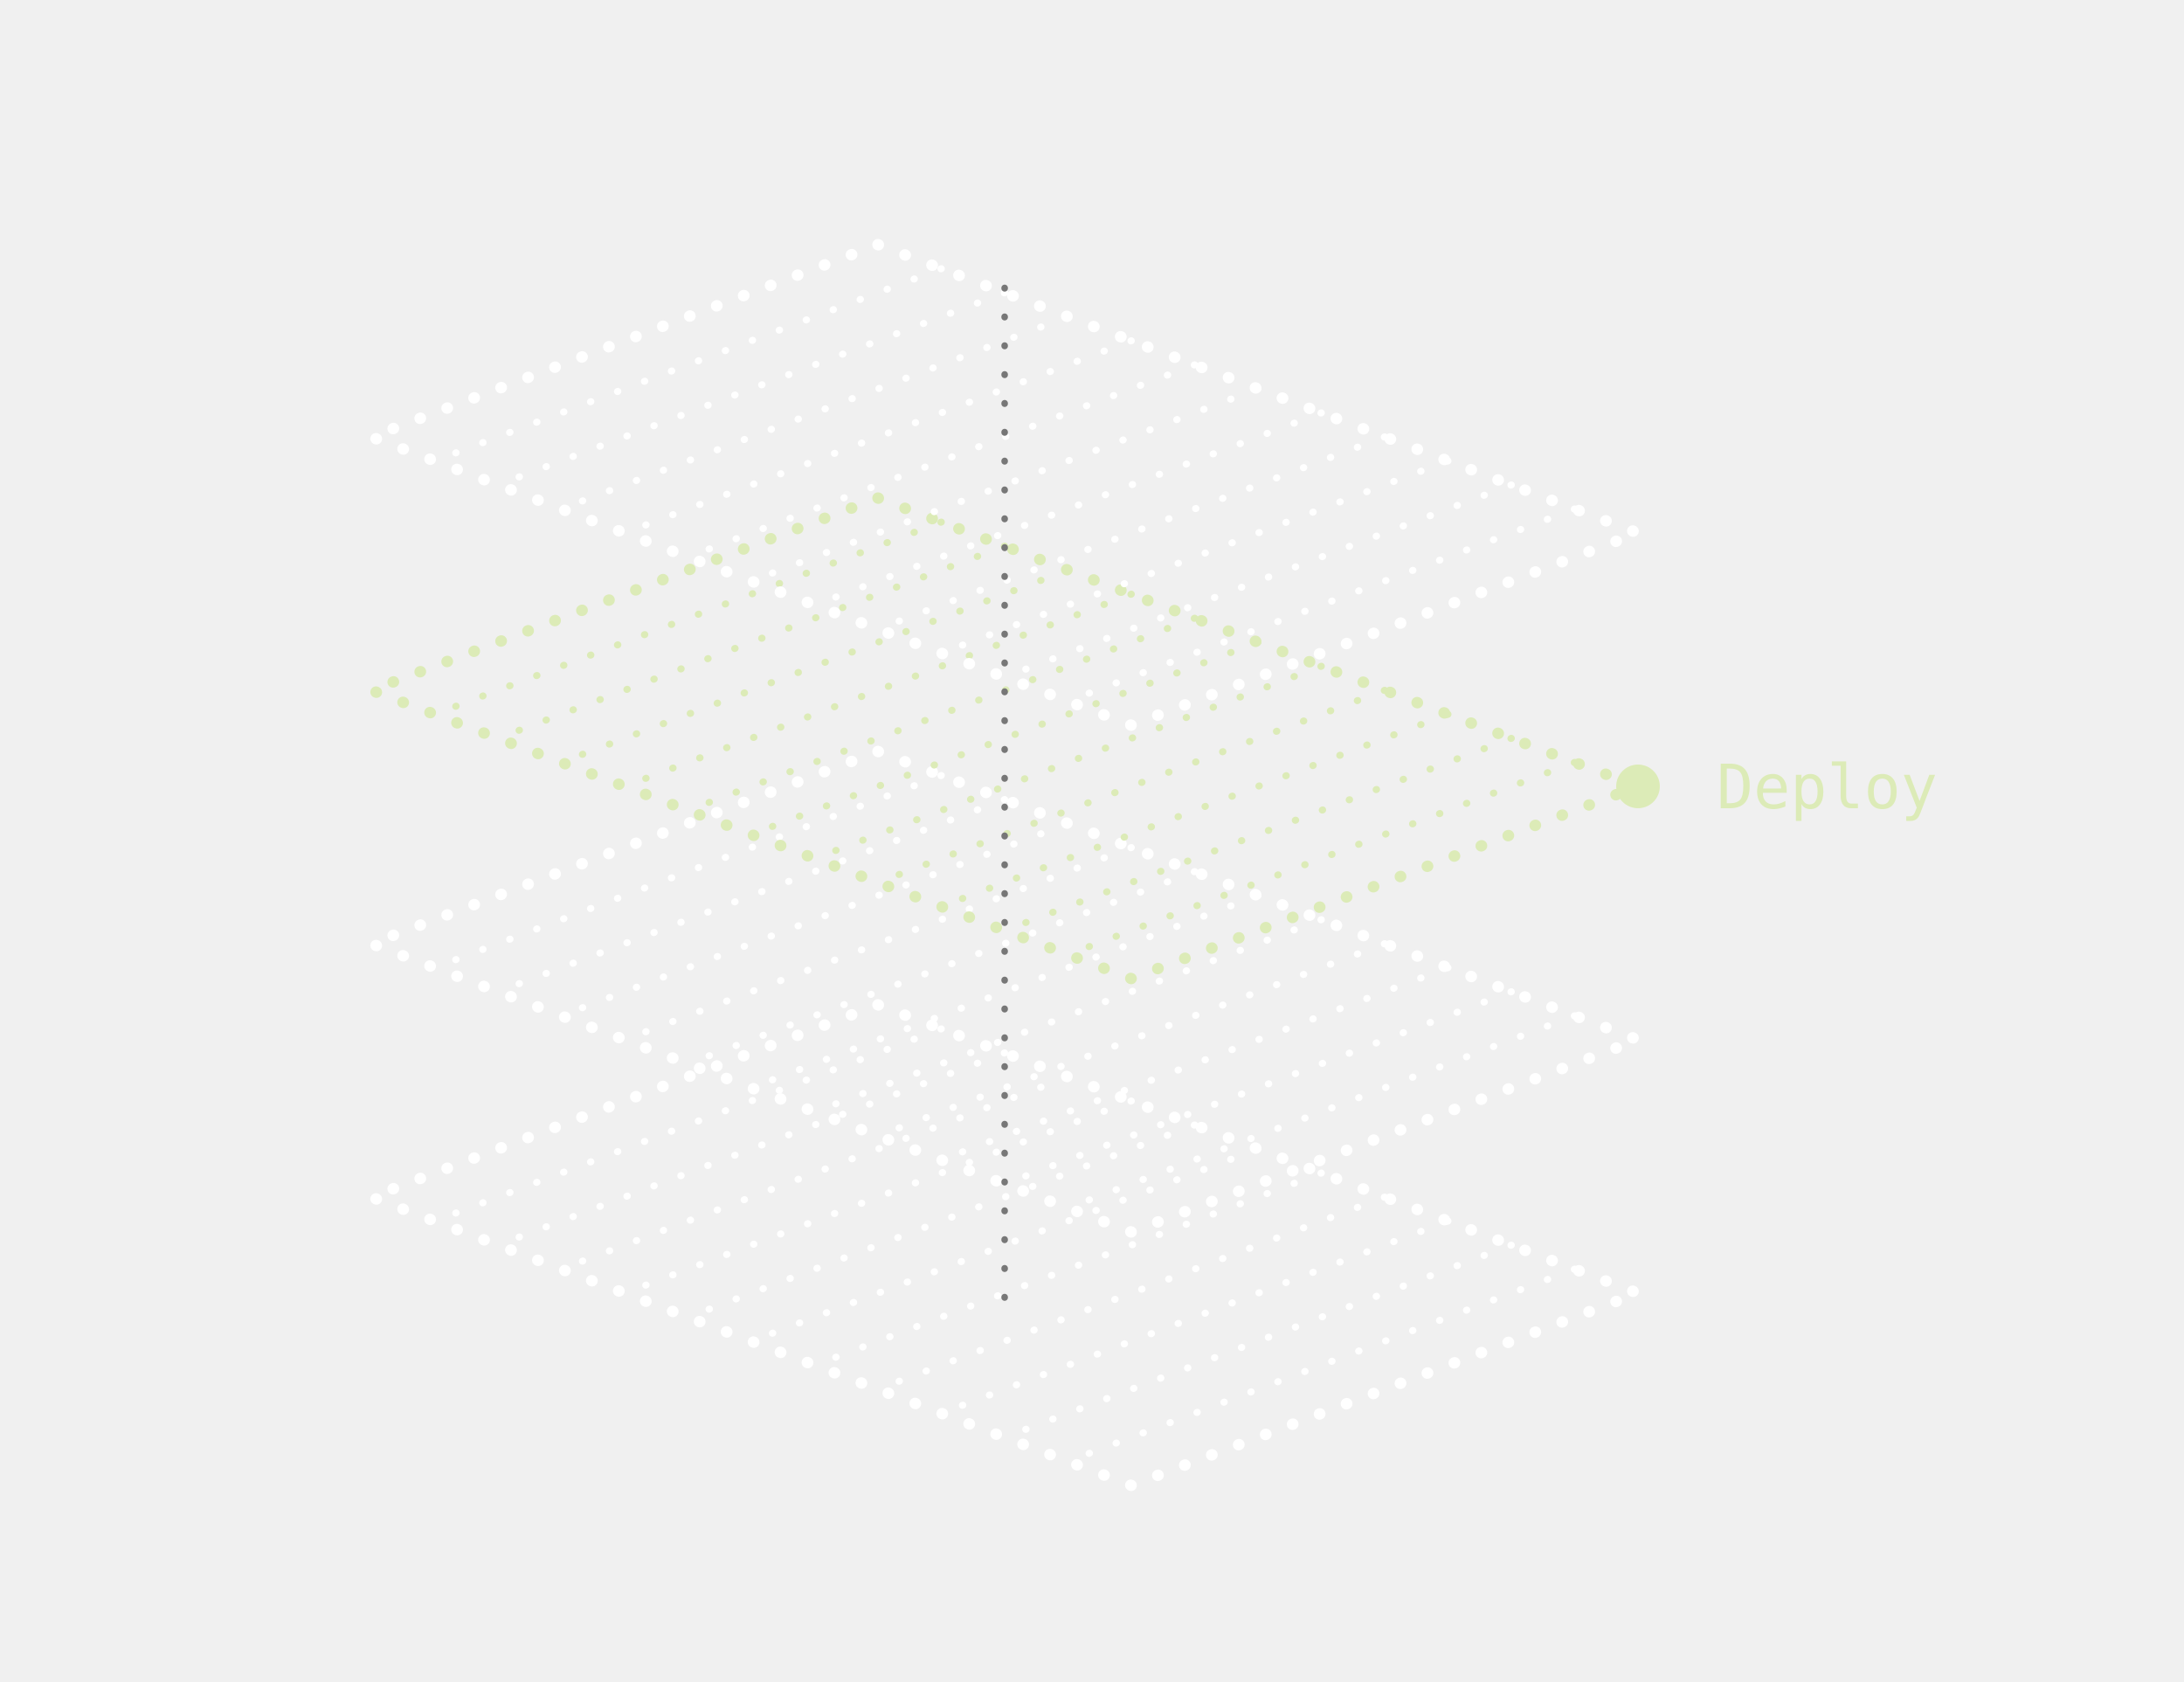
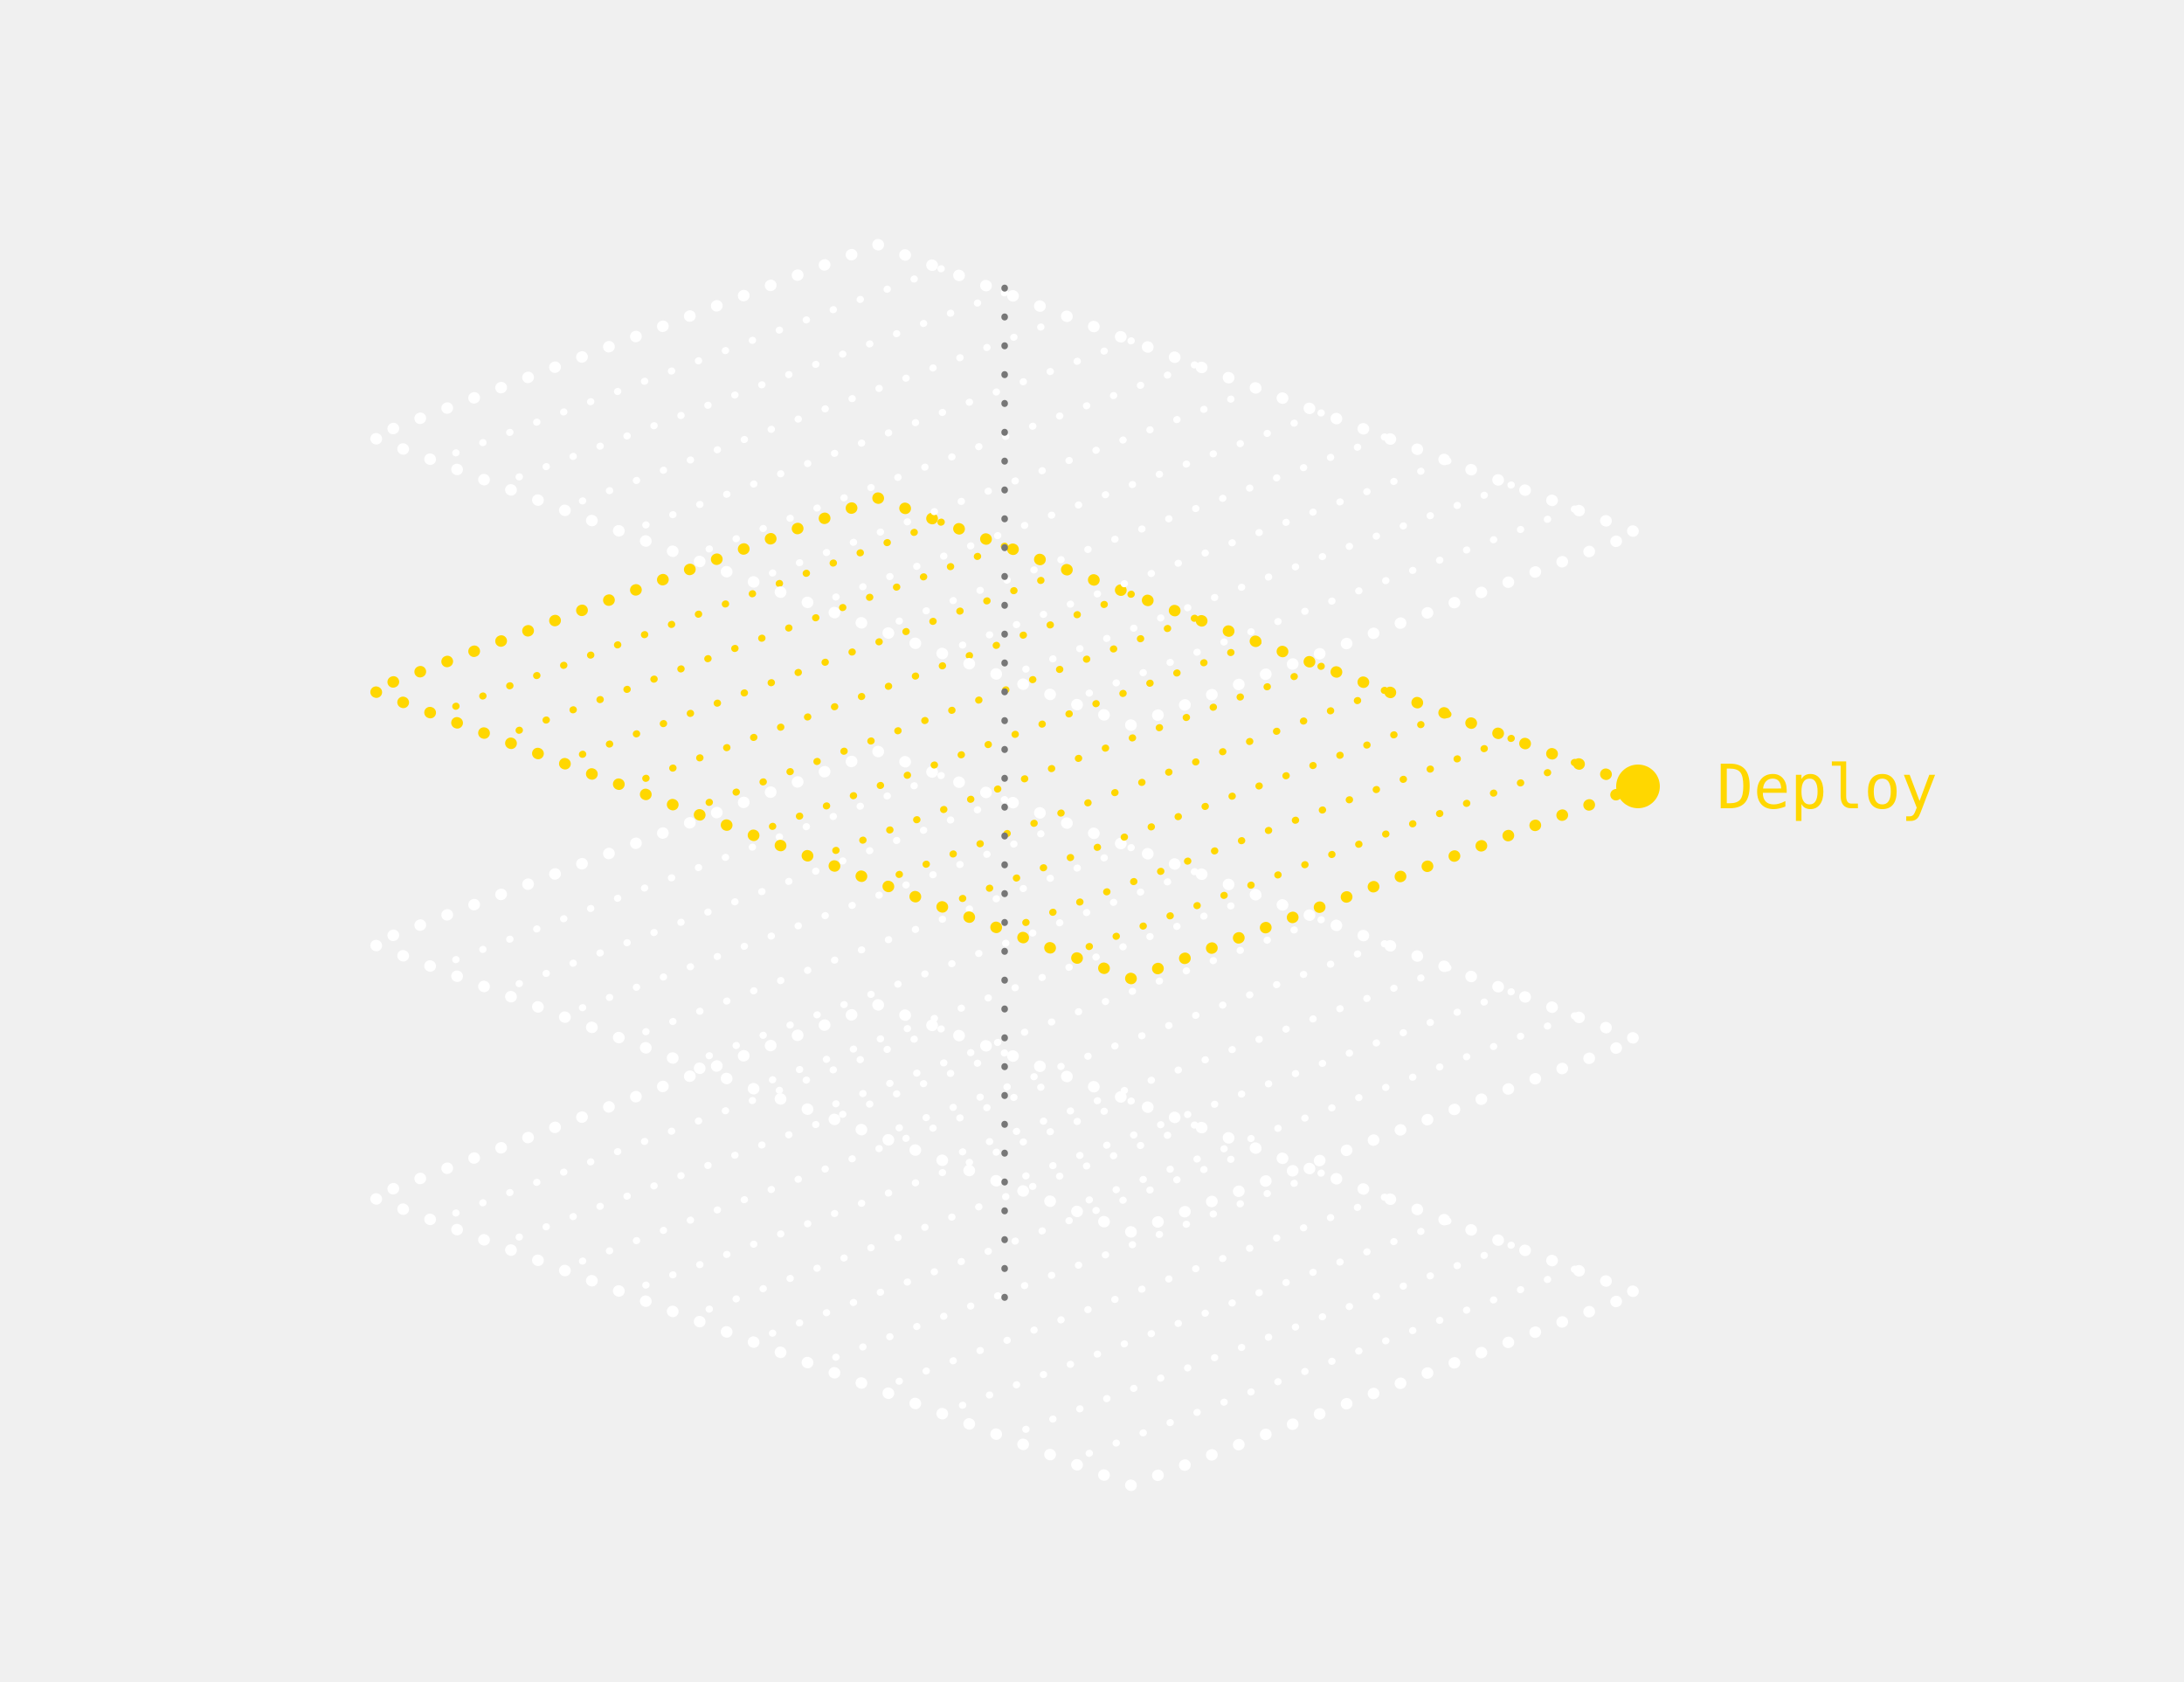
<svg xmlns="http://www.w3.org/2000/svg" viewBox="90 55 500 385" fill="none">
  <polyline points="291.00,285.00 465.00,351.00 349.00,395.00 175.00,329.00 291.00,285.00" fill="none" stroke="#fff" stroke-width="2.6" stroke-linecap="round" stroke-linejoin="round" stroke-dasharray=".1 6.5" />
  <polyline points="305.50,290.50 189.50,334.50" fill="none" stroke="#fff" stroke-width="1.6" stroke-linecap="round" stroke-linejoin="round" stroke-dasharray=".1 6.5" />
  <polyline points="320.00,296.00 204.00,340.00" fill="none" stroke="#fff" stroke-width="1.6" stroke-linecap="round" stroke-linejoin="round" stroke-dasharray=".1 6.5" />
  <polyline points="334.50,301.50 218.50,345.50" fill="none" stroke="#fff" stroke-width="1.6" stroke-linecap="round" stroke-linejoin="round" stroke-dasharray=".1 6.5" />
  <polyline points="349.00,307.00 233.00,351.00" fill="none" stroke="#fff" stroke-width="1.6" stroke-linecap="round" stroke-linejoin="round" stroke-dasharray=".1 6.5" />
  <polyline points="363.50,312.50 247.50,356.50" fill="none" stroke="#fff" stroke-width="1.6" stroke-linecap="round" stroke-linejoin="round" stroke-dasharray=".1 6.5" />
  <polyline points="378.00,318.00 262.00,362.00" fill="none" stroke="#fff" stroke-width="1.6" stroke-linecap="round" stroke-linejoin="round" stroke-dasharray=".1 6.5" />
  <polyline points="392.50,323.50 276.50,367.50" fill="none" stroke="#fff" stroke-width="1.6" stroke-linecap="round" stroke-linejoin="round" stroke-dasharray=".1 6.5" />
  <polyline points="407.00,329.00 291.00,373.00" fill="none" stroke="#fff" stroke-width="1.6" stroke-linecap="round" stroke-linejoin="round" stroke-dasharray=".1 6.5" />
  <polyline points="421.50,334.50 305.50,378.50" fill="none" stroke="#fff" stroke-width="1.6" stroke-linecap="round" stroke-linejoin="round" stroke-dasharray=".1 6.5" />
  <polyline points="436.00,340.00 320.00,384.00" fill="none" stroke="#fff" stroke-width="1.6" stroke-linecap="round" stroke-linejoin="round" stroke-dasharray=".1 6.5" />
  <polyline points="450.50,345.50 334.50,389.50" fill="none" stroke="#fff" stroke-width="1.6" stroke-linecap="round" stroke-linejoin="round" stroke-dasharray=".1 6.5" />
  <polyline points="291.00,227.00 465.00,293.00 349.00,337.00 175.00,271.00 291.00,227.00" fill="none" stroke="#fff" stroke-width="2.6" stroke-linecap="round" stroke-linejoin="round" stroke-dasharray=".1 6.5" />
  <polyline points="305.50,232.50 189.50,276.50" fill="none" stroke="#fff" stroke-width="1.6" stroke-linecap="round" stroke-linejoin="round" stroke-dasharray=".1 6.5" />
  <polyline points="320.00,238.00 204.00,282.00" fill="none" stroke="#fff" stroke-width="1.6" stroke-linecap="round" stroke-linejoin="round" stroke-dasharray=".1 6.5" />
  <polyline points="334.50,243.50 218.50,287.50" fill="none" stroke="#fff" stroke-width="1.6" stroke-linecap="round" stroke-linejoin="round" stroke-dasharray=".1 6.5" />
  <polyline points="349.00,249.00 233.00,293.00" fill="none" stroke="#fff" stroke-width="1.6" stroke-linecap="round" stroke-linejoin="round" stroke-dasharray=".1 6.5" />
  <polyline points="363.50,254.50 247.50,298.50" fill="none" stroke="#fff" stroke-width="1.6" stroke-linecap="round" stroke-linejoin="round" stroke-dasharray=".1 6.5" />
  <polyline points="378.00,260.00 262.00,304.00" fill="none" stroke="#fff" stroke-width="1.6" stroke-linecap="round" stroke-linejoin="round" stroke-dasharray=".1 6.5" />
  <polyline points="392.50,265.50 276.50,309.50" fill="none" stroke="#fff" stroke-width="1.6" stroke-linecap="round" stroke-linejoin="round" stroke-dasharray=".1 6.5" />
  <polyline points="407.00,271.00 291.00,315.00" fill="none" stroke="#fff" stroke-width="1.6" stroke-linecap="round" stroke-linejoin="round" stroke-dasharray=".1 6.5" />
  <polyline points="421.50,276.50 305.50,320.50" fill="none" stroke="#fff" stroke-width="1.6" stroke-linecap="round" stroke-linejoin="round" stroke-dasharray=".1 6.5" />
  <polyline points="436.00,282.00 320.00,326.00" fill="none" stroke="#fff" stroke-width="1.6" stroke-linecap="round" stroke-linejoin="round" stroke-dasharray=".1 6.5" />
  <polyline points="450.50,287.50 334.50,331.50" fill="none" stroke="#fff" stroke-width="1.6" stroke-linecap="round" stroke-linejoin="round" stroke-dasharray=".1 6.5" />
-   <polyline points="291.00,169.00 465.00,235.00 349.00,279.00 175.00,213.00 291.00,169.00" fill="none" stroke="#dcebb7" stroke-width="2.6" stroke-linecap="round" stroke-linejoin="round" stroke-dasharray=".1 6.5" />
-   <polyline points="305.50,174.50 189.50,218.50" fill="none" stroke="#dcebb7" stroke-width="1.6" stroke-linecap="round" stroke-linejoin="round" stroke-dasharray=".1 6.5" />
-   <polyline points="320.00,180.00 204.00,224.00" fill="none" stroke="#dcebb7" stroke-width="1.6" stroke-linecap="round" stroke-linejoin="round" stroke-dasharray=".1 6.5" />
-   <polyline points="334.50,185.50 218.50,229.50" fill="none" stroke="#dcebb7" stroke-width="1.6" stroke-linecap="round" stroke-linejoin="round" stroke-dasharray=".1 6.5" />
-   <polyline points="349.00,191.00 233.00,235.00" fill="none" stroke="#dcebb7" stroke-width="1.6" stroke-linecap="round" stroke-linejoin="round" stroke-dasharray=".1 6.5" />
-   <polyline points="363.50,196.50 247.50,240.50" fill="none" stroke="#dcebb7" stroke-width="1.6" stroke-linecap="round" stroke-linejoin="round" stroke-dasharray=".1 6.5" />
-   <polyline points="378.00,202.00 262.00,246.00" fill="none" stroke="#dcebb7" stroke-width="1.6" stroke-linecap="round" stroke-linejoin="round" stroke-dasharray=".1 6.5" />
-   <polyline points="392.50,207.50 276.50,251.50" fill="none" stroke="#dcebb7" stroke-width="1.6" stroke-linecap="round" stroke-linejoin="round" stroke-dasharray=".1 6.5" />
-   <polyline points="407.00,213.00 291.00,257.00" fill="none" stroke="#dcebb7" stroke-width="1.6" stroke-linecap="round" stroke-linejoin="round" stroke-dasharray=".1 6.5" />
-   <polyline points="421.50,218.50 305.50,262.50" fill="none" stroke="#dcebb7" stroke-width="1.6" stroke-linecap="round" stroke-linejoin="round" stroke-dasharray=".1 6.5" />
-   <polyline points="436.00,224.00 320.00,268.00" fill="none" stroke="#dcebb7" stroke-width="1.6" stroke-linecap="round" stroke-linejoin="round" stroke-dasharray=".1 6.5" />
-   <polyline points="450.50,229.50 334.50,273.50" fill="none" stroke="#dcebb7" stroke-width="1.6" stroke-linecap="round" stroke-linejoin="round" stroke-dasharray=".1 6.5" />
-   <circle cx="465.00" cy="235.00" r="5" fill="#dcebb7" />
+   <polyline points="291.00,169.00 465.00,235.00 349.00,279.00 175.00,213.00 291.00,169.00" fill="none" stroke="#ffd700" stroke-width="2.6" stroke-linecap="round" stroke-linejoin="round" stroke-dasharray=".1 6.5" />
+   <polyline points="305.50,174.50 189.50,218.50" fill="none" stroke="#ffd700" stroke-width="1.6" stroke-linecap="round" stroke-linejoin="round" stroke-dasharray=".1 6.5" />
+   <polyline points="320.00,180.00 204.00,224.00" fill="none" stroke="#ffd700" stroke-width="1.6" stroke-linecap="round" stroke-linejoin="round" stroke-dasharray=".1 6.5" />
+   <polyline points="334.50,185.50 218.50,229.50" fill="none" stroke="#ffd700" stroke-width="1.6" stroke-linecap="round" stroke-linejoin="round" stroke-dasharray=".1 6.5" />
+   <polyline points="349.00,191.00 233.00,235.00" fill="none" stroke="#ffd700" stroke-width="1.6" stroke-linecap="round" stroke-linejoin="round" stroke-dasharray=".1 6.5" />
+   <polyline points="363.50,196.50 247.50,240.50" fill="none" stroke="#ffd700" stroke-width="1.6" stroke-linecap="round" stroke-linejoin="round" stroke-dasharray=".1 6.5" />
+   <polyline points="378.00,202.00 262.00,246.00" fill="none" stroke="#ffd700" stroke-width="1.6" stroke-linecap="round" stroke-linejoin="round" stroke-dasharray=".1 6.5" />
+   <polyline points="392.50,207.50 276.50,251.50" fill="none" stroke="#ffd700" stroke-width="1.6" stroke-linecap="round" stroke-linejoin="round" stroke-dasharray=".1 6.5" />
+   <polyline points="407.00,213.00 291.00,257.00" fill="none" stroke="#ffd700" stroke-width="1.6" stroke-linecap="round" stroke-linejoin="round" stroke-dasharray=".1 6.5" />
+   <polyline points="421.50,218.50 305.50,262.50" fill="none" stroke="#ffd700" stroke-width="1.6" stroke-linecap="round" stroke-linejoin="round" stroke-dasharray=".1 6.5" />
+   <polyline points="436.00,224.00 320.00,268.00" fill="none" stroke="#ffd700" stroke-width="1.6" stroke-linecap="round" stroke-linejoin="round" stroke-dasharray=".1 6.5" />
+   <polyline points="450.50,229.50 334.50,273.50" fill="none" stroke="#ffd700" stroke-width="1.6" stroke-linecap="round" stroke-linejoin="round" stroke-dasharray=".1 6.5" />
+   <circle cx="465.00" cy="235.00" r="5" fill="#ffd700" />
  <polyline points="291.00,111.00 465.00,177.00 349.00,221.00 175.00,155.00 291.00,111.00" fill="none" stroke="#fff" stroke-width="2.6" stroke-linecap="round" stroke-linejoin="round" stroke-dasharray=".1 6.5" />
  <polyline points="305.50,116.50 189.50,160.50" fill="none" stroke="#fff" stroke-width="1.6" stroke-linecap="round" stroke-linejoin="round" stroke-dasharray=".1 6.5" />
  <polyline points="320.00,122.00 204.00,166.00" fill="none" stroke="#fff" stroke-width="1.6" stroke-linecap="round" stroke-linejoin="round" stroke-dasharray=".1 6.5" />
  <polyline points="334.50,127.50 218.50,171.50" fill="none" stroke="#fff" stroke-width="1.6" stroke-linecap="round" stroke-linejoin="round" stroke-dasharray=".1 6.5" />
  <polyline points="349.00,133.00 233.00,177.00" fill="none" stroke="#fff" stroke-width="1.6" stroke-linecap="round" stroke-linejoin="round" stroke-dasharray=".1 6.5" />
  <polyline points="363.50,138.50 247.50,182.50" fill="none" stroke="#fff" stroke-width="1.6" stroke-linecap="round" stroke-linejoin="round" stroke-dasharray=".1 6.5" />
  <polyline points="378.00,144.00 262.00,188.00" fill="none" stroke="#fff" stroke-width="1.6" stroke-linecap="round" stroke-linejoin="round" stroke-dasharray=".1 6.5" />
  <polyline points="392.50,149.50 276.50,193.50" fill="none" stroke="#fff" stroke-width="1.6" stroke-linecap="round" stroke-linejoin="round" stroke-dasharray=".1 6.5" />
  <polyline points="407.00,155.00 291.00,199.00" fill="none" stroke="#fff" stroke-width="1.6" stroke-linecap="round" stroke-linejoin="round" stroke-dasharray=".1 6.5" />
  <polyline points="421.50,160.50 305.50,204.50" fill="none" stroke="#fff" stroke-width="1.6" stroke-linecap="round" stroke-linejoin="round" stroke-dasharray=".1 6.5" />
  <polyline points="436.00,166.00 320.00,210.00" fill="none" stroke="#fff" stroke-width="1.6" stroke-linecap="round" stroke-linejoin="round" stroke-dasharray=".1 6.5" />
  <polyline points="450.50,171.50 334.50,215.50" fill="none" stroke="#fff" stroke-width="1.6" stroke-linecap="round" stroke-linejoin="round" stroke-dasharray=".1 6.5" />
  <polyline points="320.00,352.00 320.00,120.00" fill="none" stroke="#777" stroke-width="1.5" stroke-linecap="round" stroke-linejoin="round" stroke-dasharray=".1 6.5" />
-   <text x="483.00" y="240.00" fill="#dcebb7" font-family="monospace" font-size="14">Deploy</text>
+   <text x="483.00" y="240.00" fill="#ffd700" font-family="monospace" font-size="14">Deploy</text>
</svg>
